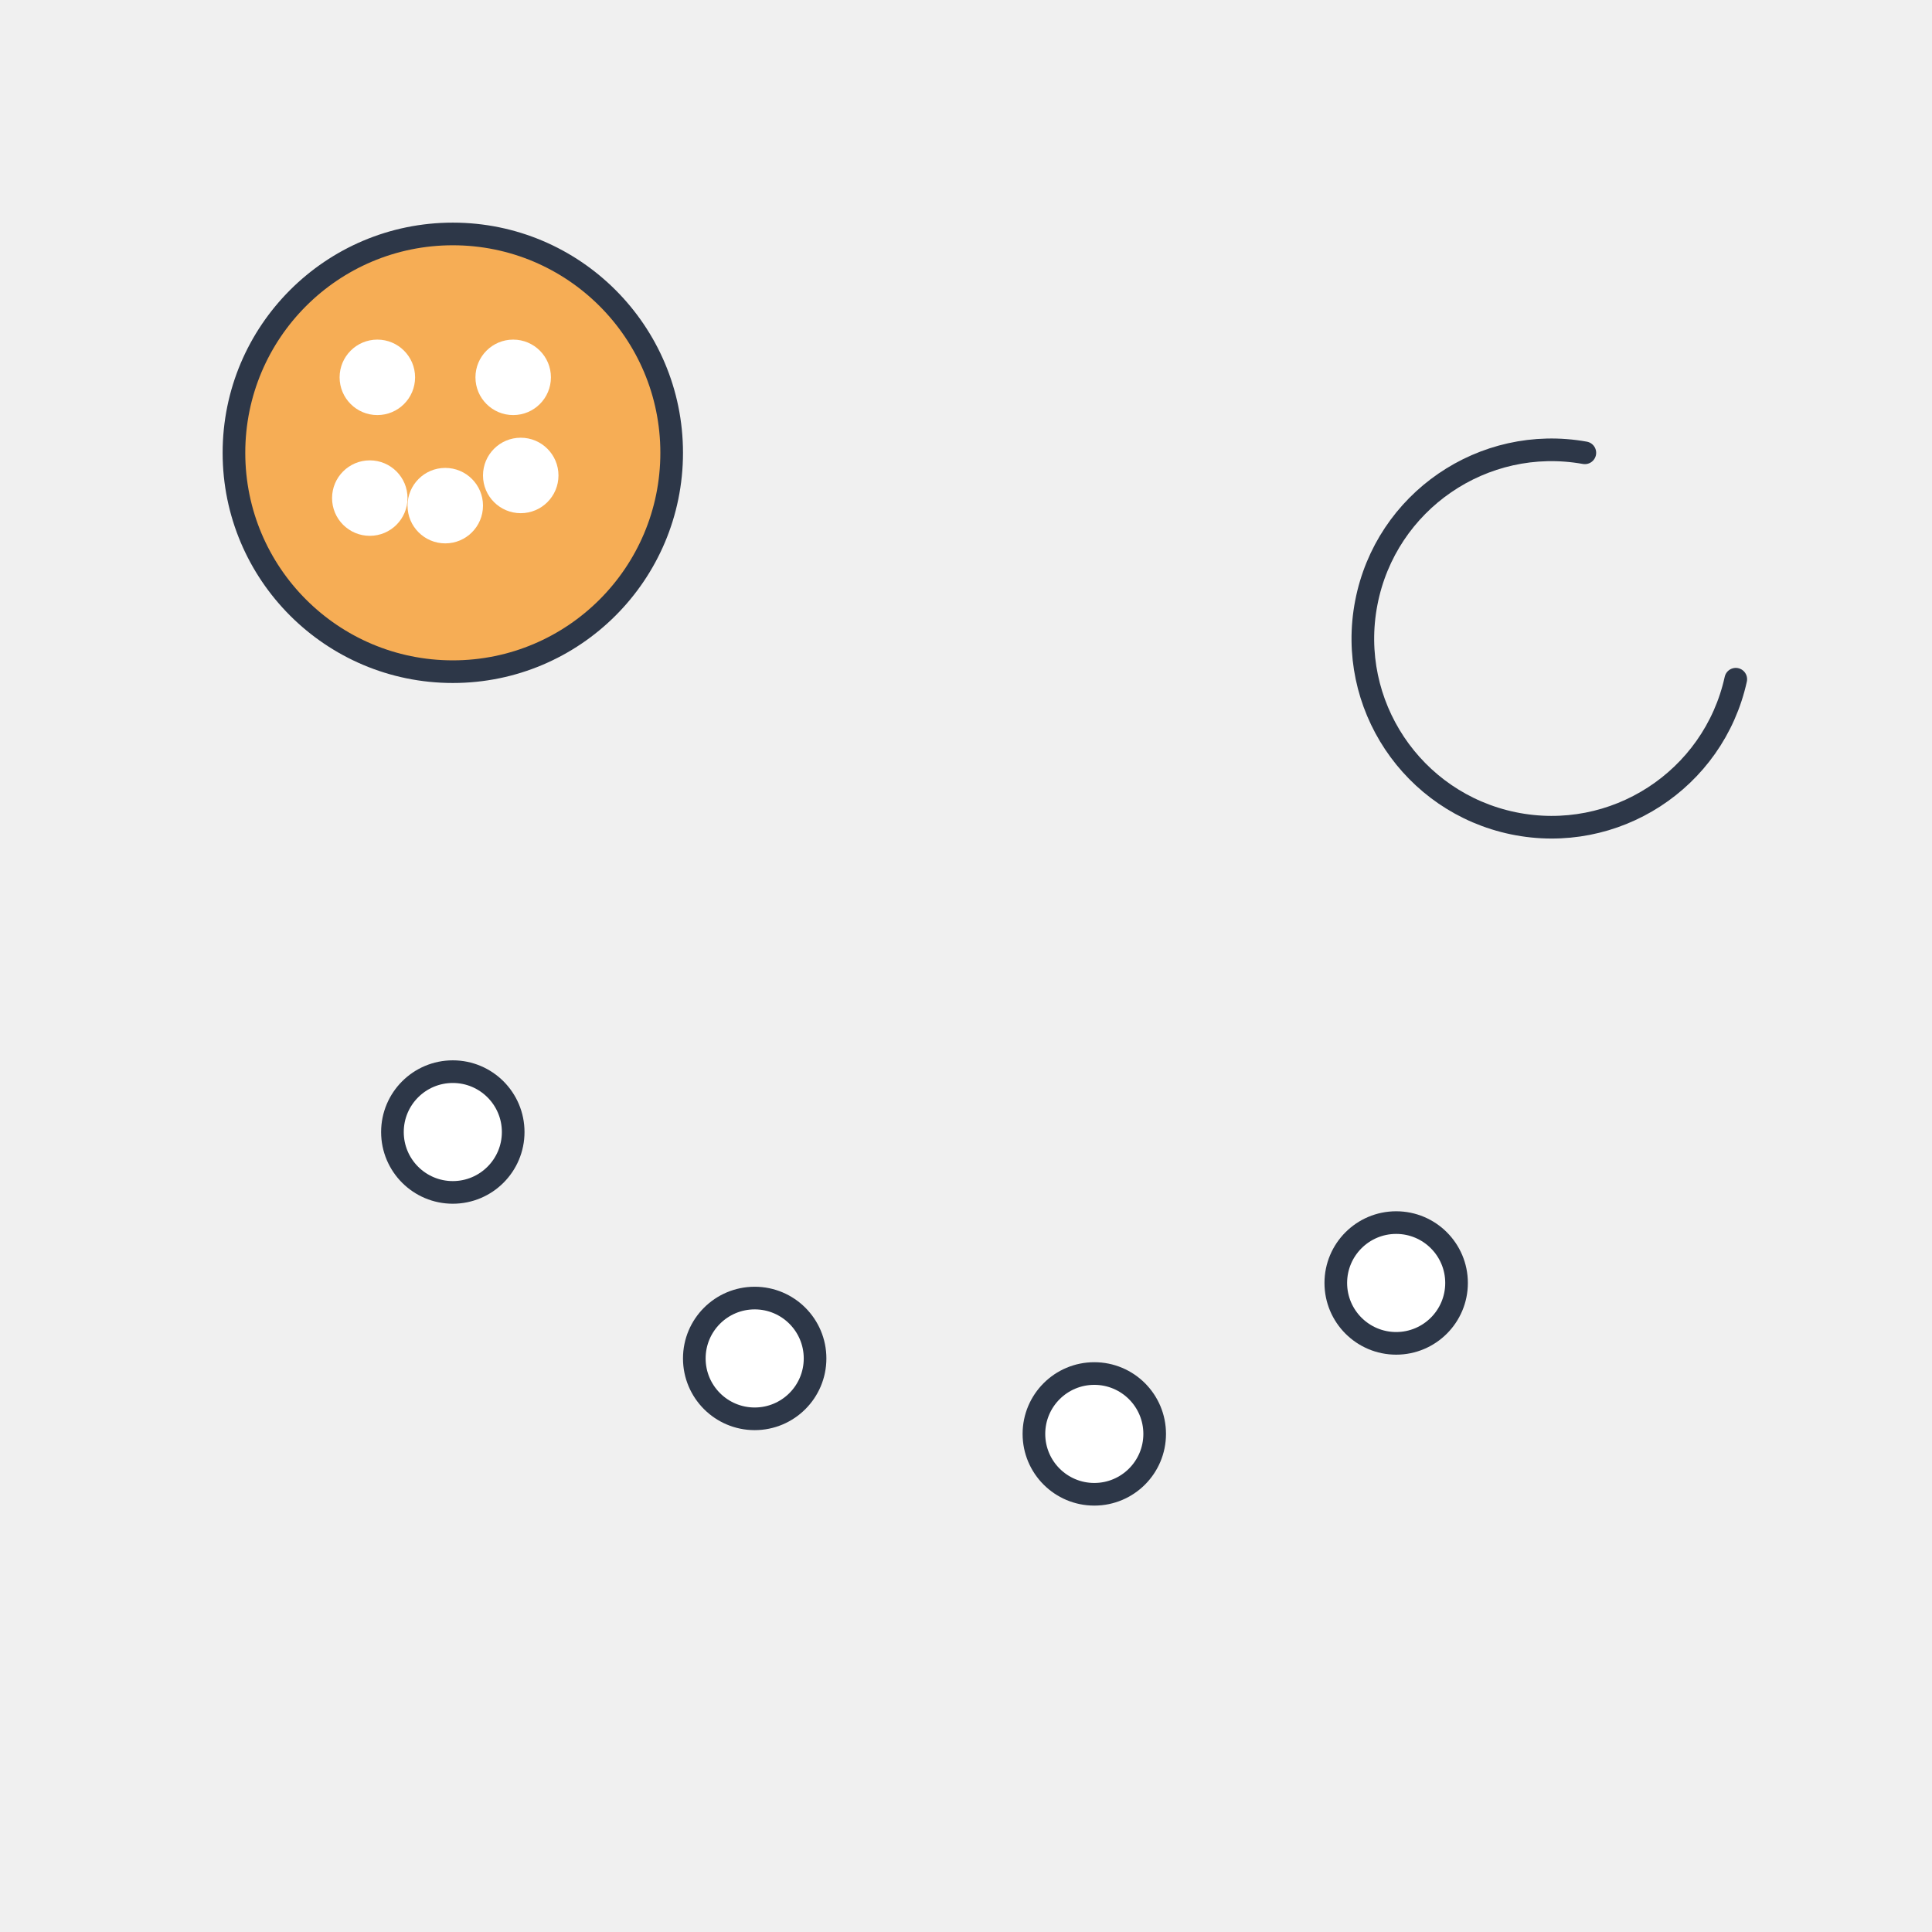
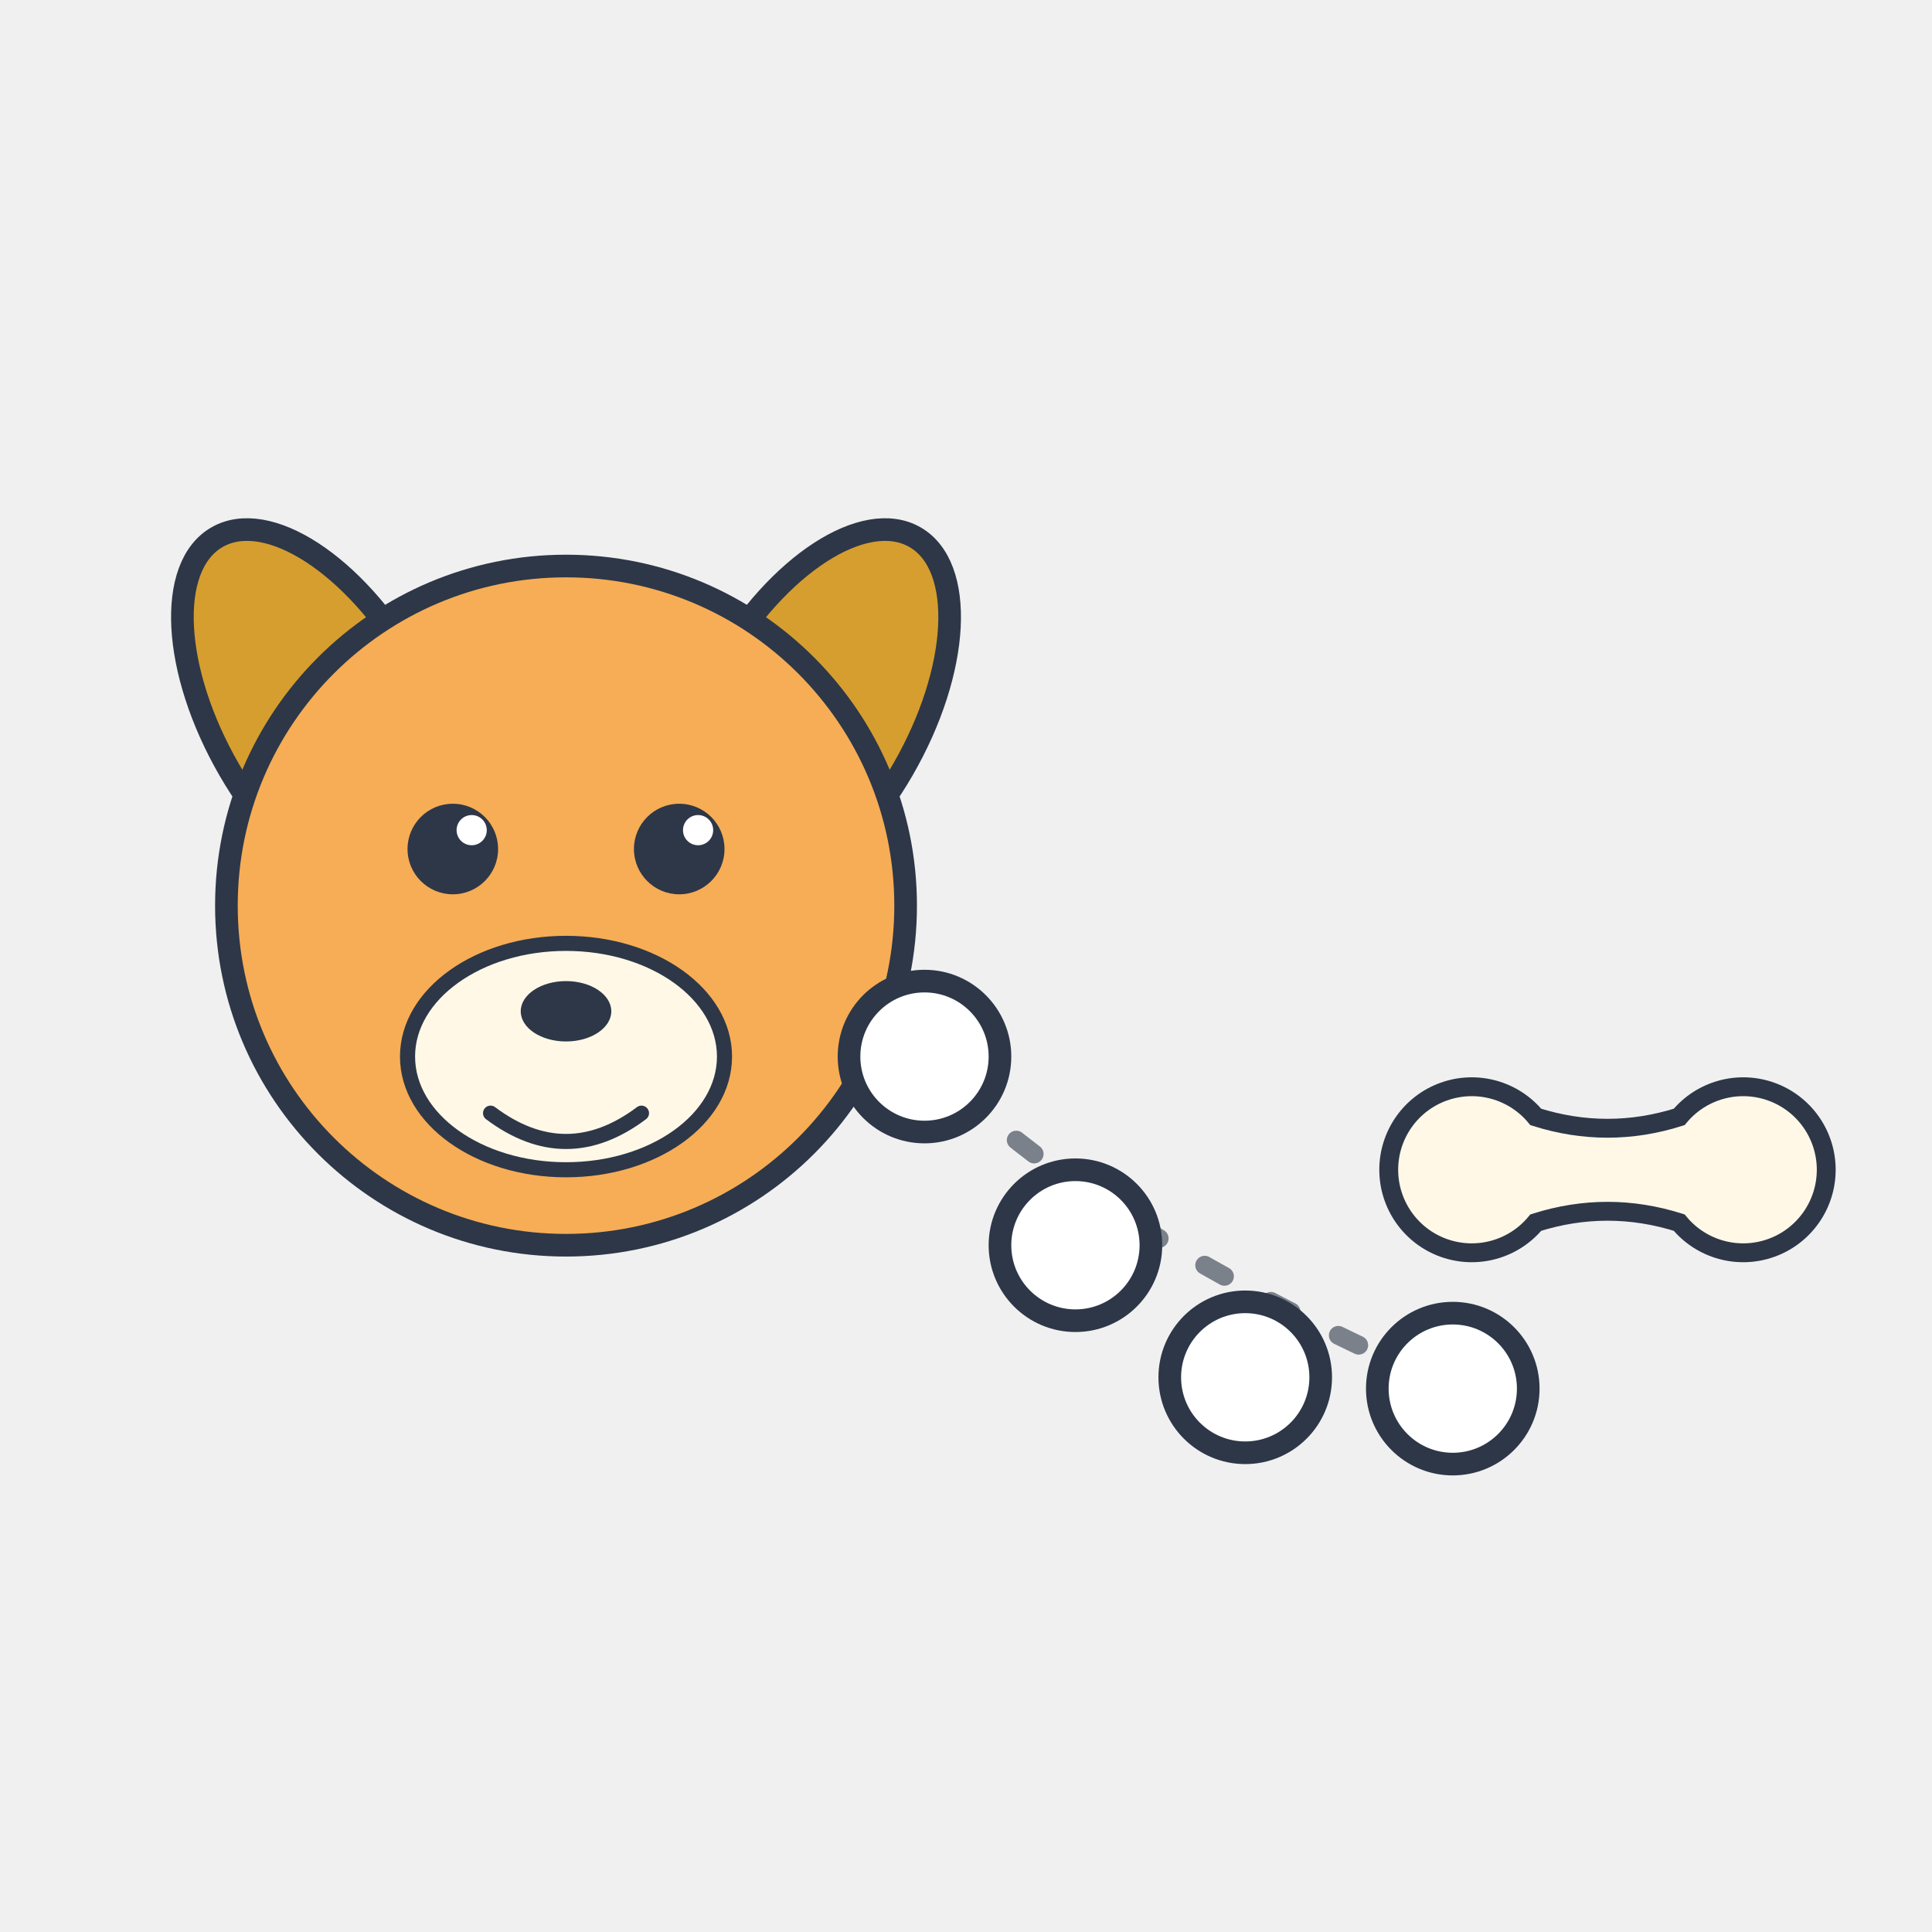
<svg xmlns="http://www.w3.org/2000/svg" viewBox="0 0 512 512">
-   <circle cx="120" cy="300" r="16" fill="#FFFFFF" stroke="#2D3748" stroke-width="6" />
-   <circle cx="200" cy="360" r="16" fill="#FFFFFF" stroke="#2D3748" stroke-width="6" />
-   <circle cx="290" cy="380" r="16" fill="#FFFFFF" stroke="#2D3748" stroke-width="6" />
-   <circle cx="370" cy="340" r="16" fill="#FFFFFF" stroke="#2D3748" stroke-width="6" />
-   <path d="M420 120 a50 50 0 1 0 40 60" fill="none" stroke="#2D3748" stroke-width="6" stroke-linecap="round" />
-   <circle cx="120" cy="120" r="58" fill="#F6AD55" stroke="#2D3748" stroke-width="6" />
-   <circle cx="100" cy="100" r="10" fill="#FFFFFF" />
-   <circle cx="136" cy="100" r="10" fill="#FFFFFF" />
-   <circle cx="118" cy="134" r="10" fill="#FFFFFF" />
-   <circle cx="138" cy="126" r="10" fill="#FFFFFF" />
-   <circle cx="98" cy="132" r="10" fill="#FFFFFF" />
+   <ellipse cx="85" cy="190" rx="28" ry="55" fill="#D69E2E" stroke="#2D3748" stroke-width="6" transform="rotate(-30 85 190)" />
+   <ellipse cx="215" cy="190" rx="28" ry="55" fill="#D69E2E" stroke="#2D3748" stroke-width="6" transform="rotate(30 215 190)" />
+   <circle cx="150" cy="240" r="90" fill="#F6AD55" stroke="#2D3748" stroke-width="6" />
+   <circle cx="120" cy="225" r="12" fill="#2D3748" />
+   <circle cx="180" cy="225" r="12" fill="#2D3748" />
+   <circle cx="125" cy="220" r="4" fill="#FFFFFF" />
+   <circle cx="185" cy="220" r="4" fill="#FFFFFF" />
+   <ellipse cx="150" cy="280" rx="42" ry="30" fill="#FFF8E7" stroke="#2D3748" stroke-width="4" />
+   <ellipse cx="150" cy="268" rx="12" ry="8" fill="#2D3748" />
+   <path d="M 130 295 Q 150 310 170 295" fill="none" stroke="#2D3748" stroke-width="4" stroke-linecap="round" />
+   <path d="M 240 275 Q 285 325 390 370" fill="none" stroke="#2D3748" stroke-width="5" stroke-dasharray="6 14" stroke-linecap="round" opacity="0.6" />
+   <circle cx="245" cy="280" r="20" fill="#FFFFFF" stroke="#2D3748" stroke-width="6" />
+   <circle cx="285" cy="330" r="20" fill="#FFFFFF" stroke="#2D3748" stroke-width="6" />
+   <circle cx="330" cy="365" r="20" fill="#FFFFFF" stroke="#2D3748" stroke-width="6" />
+   <circle cx="385" cy="368" r="20" fill="#FFFFFF" stroke="#2D3748" stroke-width="6" />
+   <path d="M 407 296 A 22 22 0 1 0 407 324 Q 426 318 445 324 A 22 22 0 1 0 445 296 Q 426 302 407 296 Z" fill="#FFF8E7" stroke="#2D3748" stroke-width="5" />
</svg>
